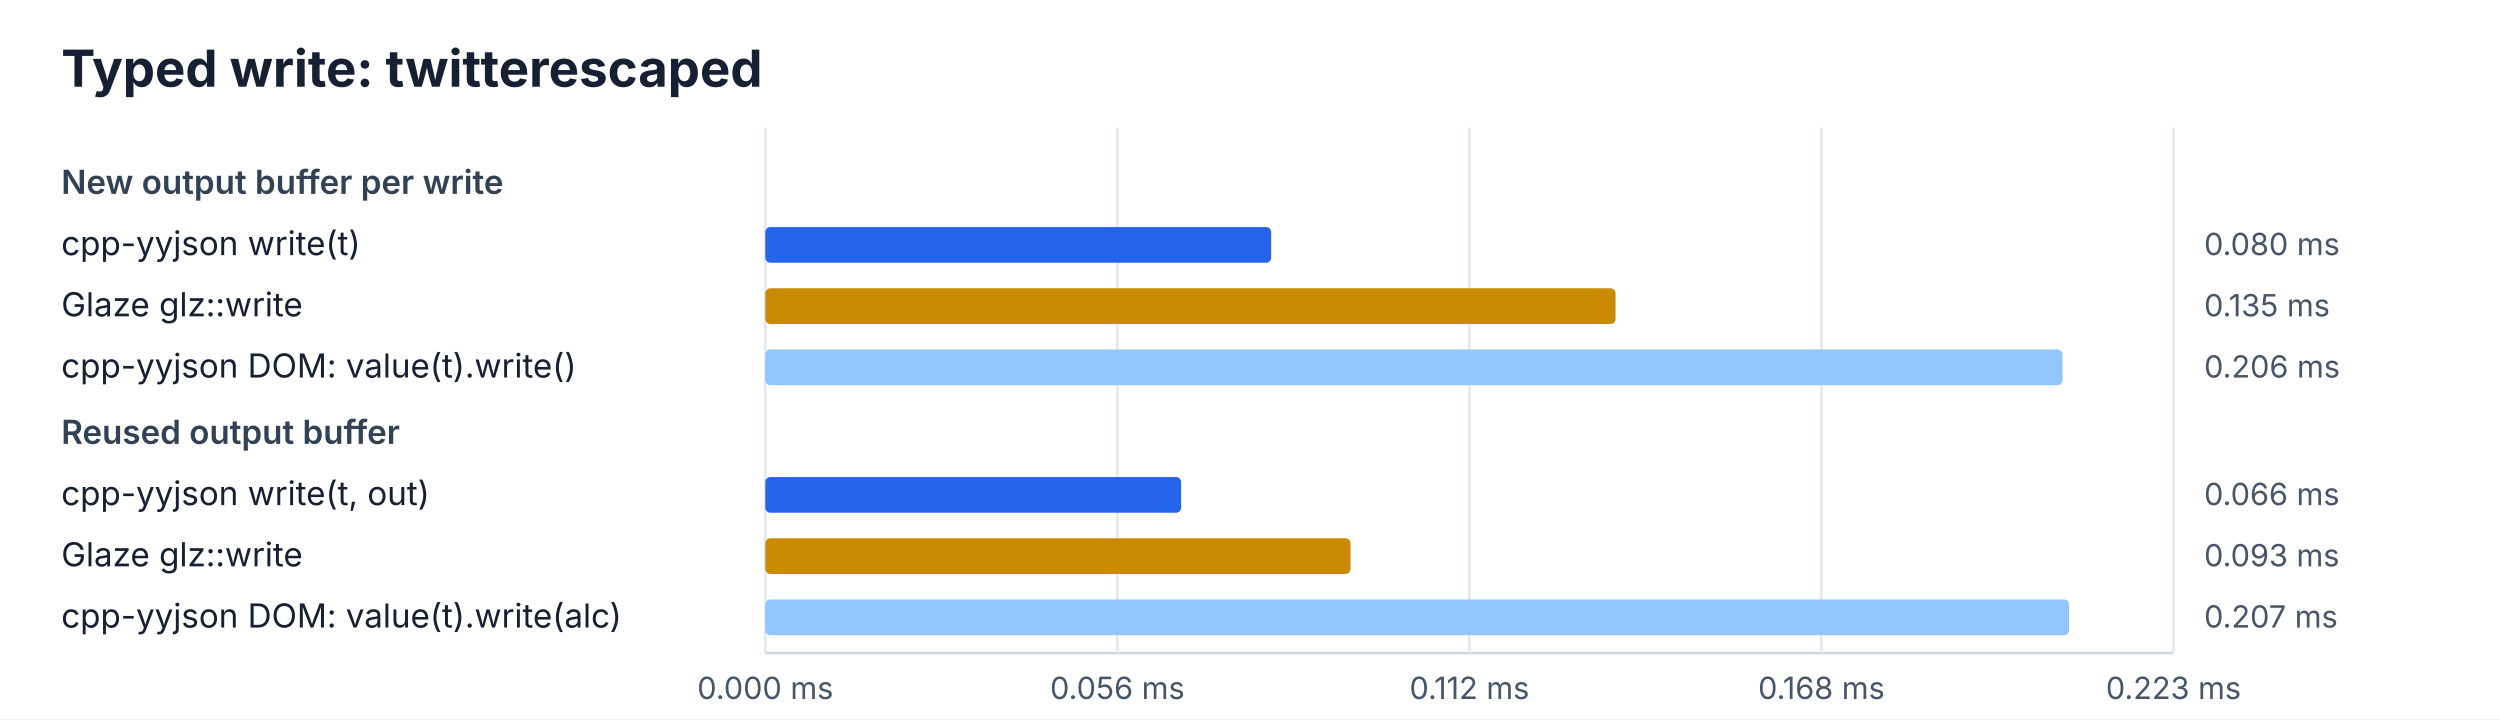
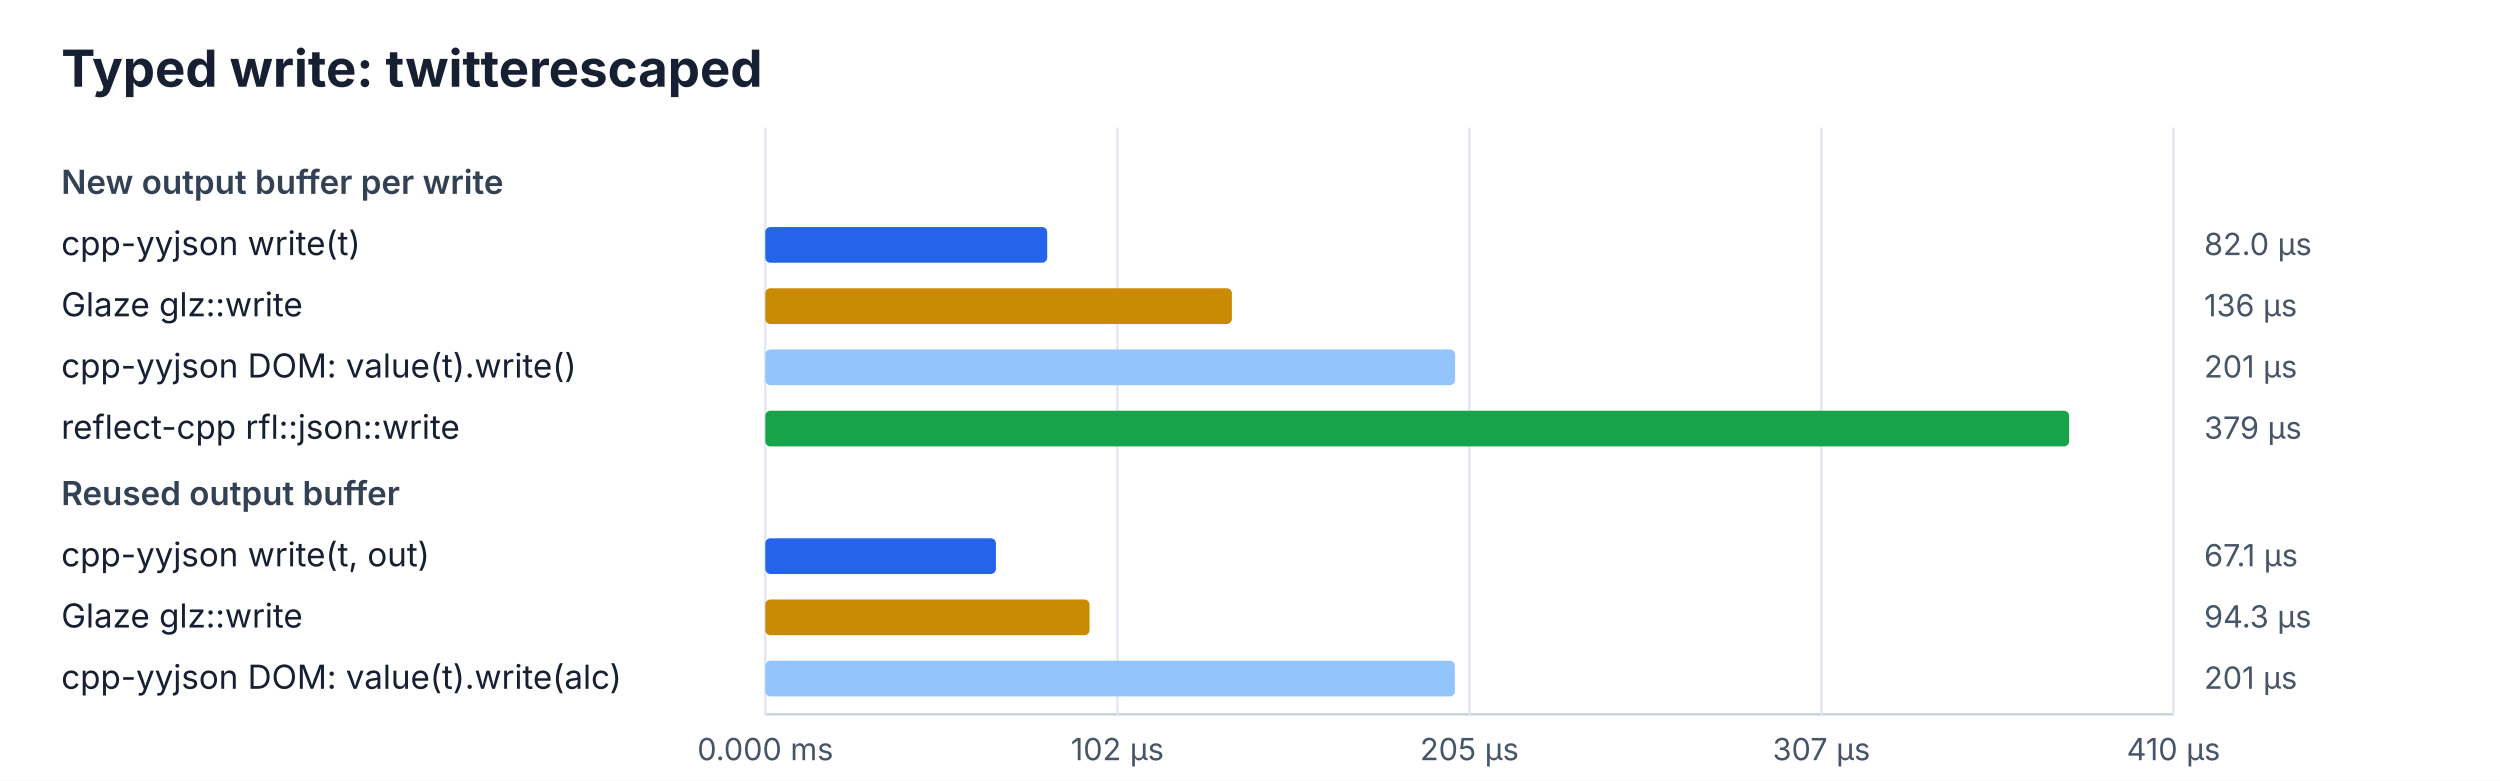
- <svg xmlns="http://www.w3.org/2000/svg" width="980" height="282" viewBox="0 0 980 282">
+ <svg xmlns="http://www.w3.org/2000/svg" width="980" height="306" viewBox="0 0 980 306">
  <rect width="100%" height="100%" fill="#ffffff" />
  <style>text{font-family:ui-sans-serif,system-ui,-apple-system,BlinkMacSystemFont,"Segoe UI",sans-serif;fill:#172033}.title{font-size:20px;font-weight:700}.heading{font-size:13px;font-weight:600;fill:#334155}.label{font-size:13px}.value{font-size:12px;fill:#475569}.axis{stroke:#cbd5e1;stroke-width:1}.grid{stroke:#e2e8f0;stroke-width:1}</style>
  <text x="24" y="34" class="title">Typed write: twitterescaped</text>
-   <line x1="300" y1="256" x2="852" y2="256" class="axis" />
-   <line x1="300.0" y1="50" x2="300.0" y2="256" class="grid" />
-   <text x="300.0" y="274" class="value" text-anchor="middle">0.000 ms</text>
-   <line x1="438.0" y1="50" x2="438.0" y2="256" class="grid" />
-   <text x="438.0" y="274" class="value" text-anchor="middle">0.056 ms</text>
-   <line x1="576.0" y1="50" x2="576.0" y2="256" class="grid" />
-   <text x="576.0" y="274" class="value" text-anchor="middle">0.112 ms</text>
-   <line x1="714.0" y1="50" x2="714.0" y2="256" class="grid" />
-   <text x="714.0" y="274" class="value" text-anchor="middle">0.168 ms</text>
-   <line x1="852.0" y1="50" x2="852.0" y2="256" class="grid" />
-   <text x="852.0" y="274" class="value" text-anchor="middle">0.223 ms</text>
+   <line x1="300" y1="280" x2="852" y2="280" class="axis" />
+   <line x1="300.0" y1="50" x2="300.0" y2="280" class="grid" />
+   <text x="300.0" y="298" class="value" text-anchor="middle">0.000 ms</text>
+   <line x1="438.0" y1="50" x2="438.0" y2="280" class="grid" />
+   <text x="438.0" y="298" class="value" text-anchor="middle">102 µs</text>
+   <line x1="576.0" y1="50" x2="576.0" y2="280" class="grid" />
+   <text x="576.0" y="298" class="value" text-anchor="middle">205 µs</text>
+   <line x1="714.0" y1="50" x2="714.0" y2="280" class="grid" />
+   <text x="714.0" y="298" class="value" text-anchor="middle">307 µs</text>
+   <line x1="852.0" y1="50" x2="852.0" y2="280" class="grid" />
+   <text x="852.0" y="298" class="value" text-anchor="middle">410 µs</text>
  <text x="24" y="76" class="heading">New output buffer per write</text>
  <text x="24" y="100" class="label">cpp-yyjson write(t)</text>
-   <rect x="300" y="89" width="198.3" height="14" rx="2" fill="#2563eb" />
-   <text x="864" y="100" class="value">0.080 ms</text>
+   <rect x="300" y="89" width="110.5" height="14" rx="2" fill="#2563eb" />
+   <text x="864" y="100" class="value">82.0 µs</text>
  <text x="24" y="124" class="label">Glaze glz::write</text>
-   <rect x="300" y="113" width="333.3" height="14" rx="2" fill="#ca8a04" />
-   <text x="864" y="124" class="value">0.135 ms</text>
+   <rect x="300" y="113" width="182.9" height="14" rx="2" fill="#ca8a04" />
+   <text x="864" y="124" class="value">136 µs</text>
  <text x="24" y="148" class="label">cpp-yyjson DOM: value(t).write()</text>
-   <rect x="300" y="137" width="508.5" height="14" rx="2" fill="#93c5fd" />
-   <text x="864" y="148" class="value">0.206 ms</text>
-   <text x="24" y="174" class="heading">Reused output buffer</text>
-   <text x="24" y="198" class="label">cpp-yyjson write(t, out)</text>
-   <rect x="300" y="187" width="163.0" height="14" rx="2" fill="#2563eb" />
-   <text x="864" y="198" class="value">0.066 ms</text>
-   <text x="24" y="222" class="label">Glaze glz::write</text>
-   <rect x="300" y="211" width="229.4" height="14" rx="2" fill="#ca8a04" />
-   <text x="864" y="222" class="value">0.093 ms</text>
-   <text x="24" y="246" class="label">cpp-yyjson DOM: value(t).write(alc)</text>
-   <rect x="300" y="235" width="511.1" height="14" rx="2" fill="#93c5fd" />
-   <text x="864" y="246" class="value">0.207 ms</text>
+   <rect x="300" y="137" width="270.4" height="14" rx="2" fill="#93c5fd" />
+   <text x="864" y="148" class="value">201 µs</text>
+   <text x="24" y="172" class="label">reflect-cpp rfl::json::write</text>
+   <rect x="300" y="161" width="511.1" height="14" rx="2" fill="#16a34a" />
+   <text x="864" y="172" class="value">379 µs</text>
+   <text x="24" y="198" class="heading">Reused output buffer</text>
+   <text x="24" y="222" class="label">cpp-yyjson write(t, out)</text>
+   <rect x="300" y="211" width="90.4" height="14" rx="2" fill="#2563eb" />
+   <text x="864" y="222" class="value">67.1 µs</text>
+   <text x="24" y="246" class="label">Glaze glz::write</text>
+   <rect x="300" y="235" width="127.1" height="14" rx="2" fill="#ca8a04" />
+   <text x="864" y="246" class="value">94.3 µs</text>
+   <text x="24" y="270" class="label">cpp-yyjson DOM: value(t).write(alc)</text>
+   <rect x="300" y="259" width="270.3" height="14" rx="2" fill="#93c5fd" />
+   <text x="864" y="270" class="value">201 µs</text>
</svg>
